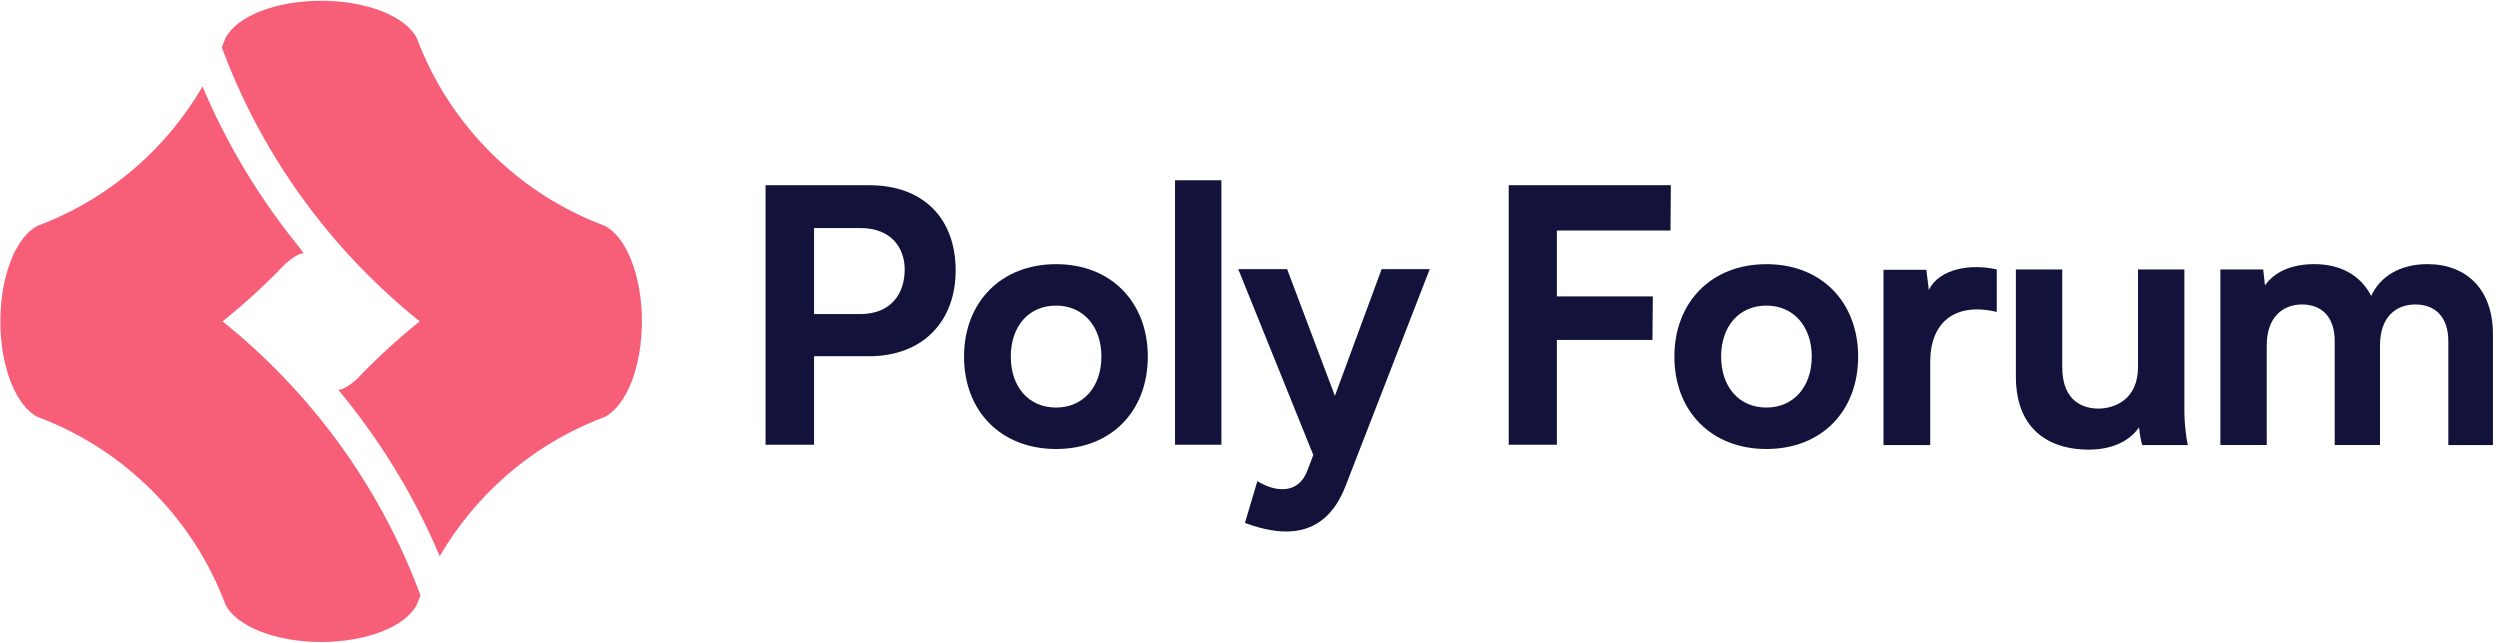
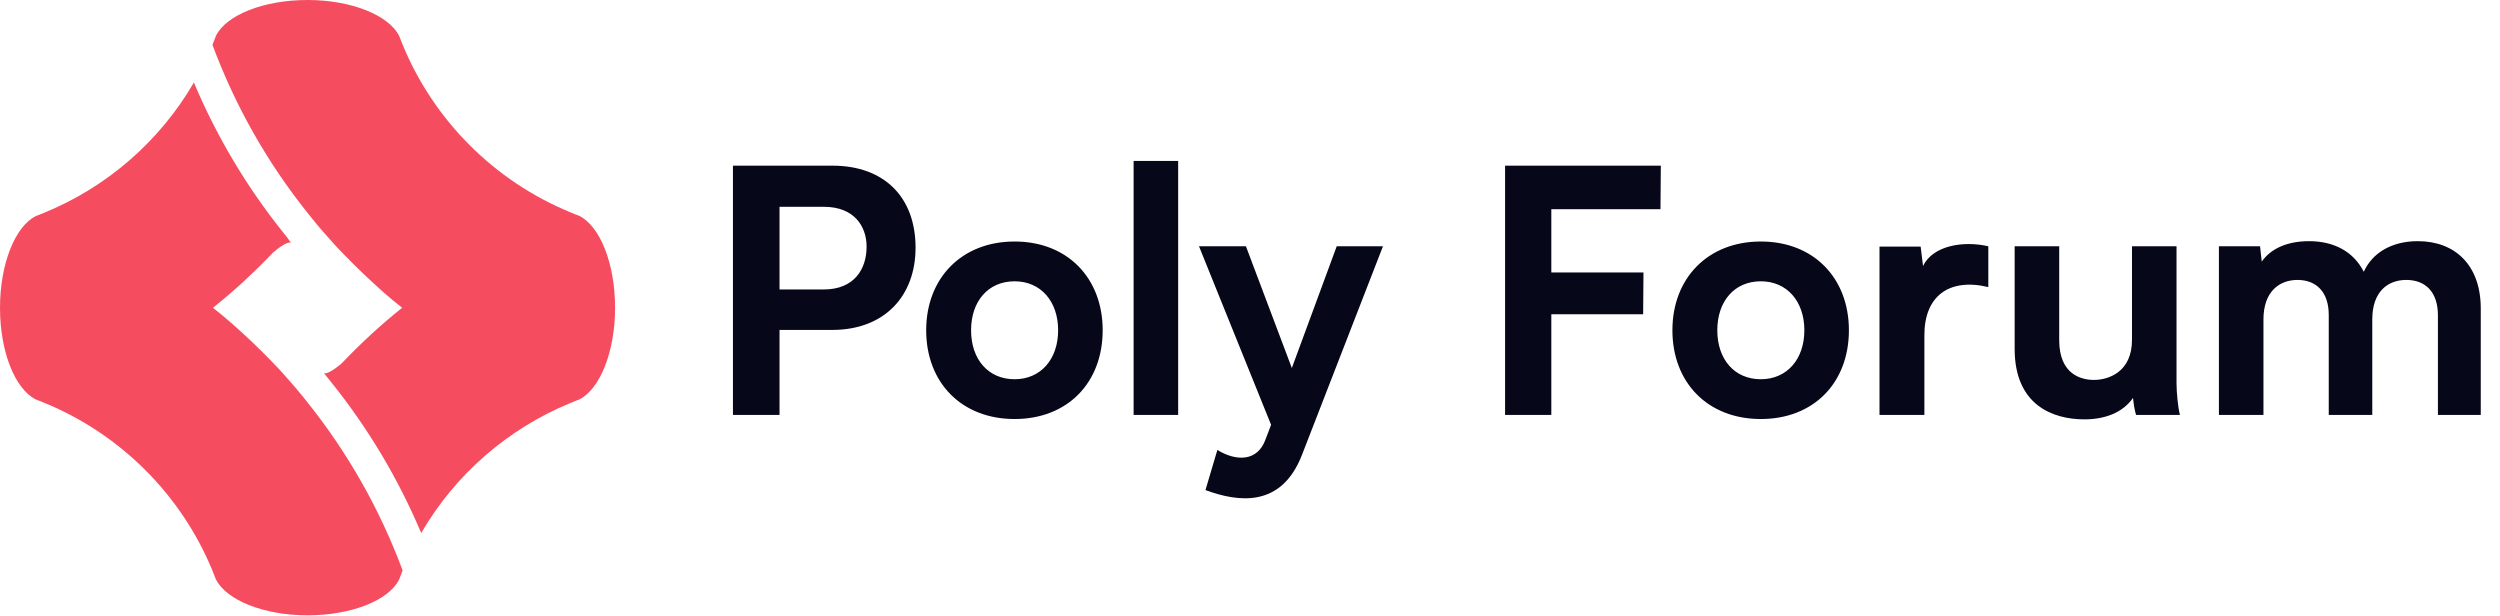
- <svg xmlns="http://www.w3.org/2000/svg" version="1.1" id="Artwork_1_" x="0px" y="0px" viewBox="0 0 7720.6 1985" style="enable-background:new 0 0 7720.6 1985;" xml:space="preserve">
-   <style type="text/css">
- 	.st0{fill:#F75E78;}
- 	.st1{fill:#12123A;}
- </style>
-   <g>
-     <g id="Ideogram">
-       <g>
-         <g>
-           <path class="st0" d="M1867.8,697.5c-10-3.7-20-7.7-29.9-11.7c-244.1-100.2-439.2-295.3-539.4-539.4c-3.9-9.5-7.7-19.1-11.3-28.8      h-0.1c-33.5-66.2-153-115.2-295.3-115.2S730,51.3,696.5,117.5h-0.2c-3.6,9.7-7.4,19.3-11.3,28.8      c73.2,197.6,177.4,380.1,306.8,541.6c8.4,10.5,17,21,25.6,31.3c8.6,10.3,17.4,20.6,26.2,30.8l0.1,0.1      c5.2,5.9,10.4,11.8,15.6,17.7c15.7,17.6,31.7,34.9,48,51.9l0,0c40.5,42.2,82.8,82.5,126.8,120.9l0,0      c20.3,17.7,41.1,35,62.1,51.9c-69.4,55.6-135,115.9-196.1,180.3c-22.5,18.8-48.7,35.4-56.5,29.7l13.8,16.7l12.3,15.3      c118.4,147.7,215.1,310,288.3,483.2c108.9-187.3,277.5-335.5,479.8-418.5c9.9-4.1,19.8-8,29.9-11.7      c65.9-33.8,114.7-153.1,114.7-295C1982.5,850.6,1933.7,731.3,1867.8,697.5z" />
-           <path class="st0" d="M966.1,1265.8c-8.6-10.3-17.4-20.6-26.2-30.8l-0.1-0.1c-5.2-5.9-10.4-11.8-15.6-17.7      c-15.7-17.6-31.7-34.9-48-51.9l0,0c-40.5-42.2-82.8-82.5-126.8-120.9l0,0c-20.3-17.7-41.1-35-62.1-51.9      c68.7-55,133.5-114.6,194.1-178.2c22.4-19.2,48.8-36.2,56.9-30.3L926,765.8l-12.3-15.3c-118.4-147.7-215.1-310-288.3-483.2      C516.5,454.5,347.9,602.7,145.6,685.8c-9.9,4.1-19.8,8-29.9,11.7C49.8,731.3,1.1,850.6,1.1,992.5s48.7,261.2,114.7,295      c10,3.7,20,7.7,29.9,11.7c244.1,100.2,439.2,295.3,539.4,539.4c3.9,9.5,7.7,19.1,11.3,28.8h0.1c33.5,66.2,153,115.2,295.3,115.2      s261.8-49,295.3-115.2h0.2c3.6-9.7,7.4-19.3,11.3-28.8c-73.2-197.6-177.4-380.1-306.8-541.6      C983.3,1286.5,974.8,1276.1,966.1,1265.8z" />
-         </g>
-       </g>
-     </g>
-     <g>
-       <g>
-         <path class="st1" d="M2951.3,835.5c0,155.3-99.5,264.6-267.9,264.6H2514v273.3h-149.8V572H2514h170.6     C2850.7,572,2951.3,673.6,2951.3,835.5z M2793.9,832.2c0-65.6-40.5-127.9-136.7-127.9H2514v265.7h142.1     C2753.4,969.9,2793.9,905.4,2793.9,832.2z" />
-         <path class="st1" d="M3261.5,815.8c170.6,0,283.2,118.1,283.2,285.4c0,168.4-112.6,285.4-283.2,285.4     c-170.6,0-284.3-117-284.3-285.4C2977.2,933.9,3090.9,815.8,3261.5,815.8z M3261.5,1258.6c84.2,0,139.9-64.5,139.9-157.4     c0-92.9-55.8-157.4-139.9-157.4c-85.3,0-139.9,64.5-139.9,157.4C3121.5,1194.1,3176.2,1258.6,3261.5,1258.6z" />
-         <path class="st1" d="M3628.7,556.7H3772v816.7h-143.2V556.7z" />
-         <path class="st1" d="M4415.4,831.1l-260.2,670.2c-66.7,172.7-206.6,152-310.5,113.7l38.3-129c59,36.1,129,39.4,155.3-35     l17.5-45.9l-231.8-574h150.9l147.6,391.4l144.3-391.4H4415.4z" />
-         <path class="st1" d="M4808,711.9v203.4h296.3l-1.1,134.5H4808v323.6h-148.7V572H4808H5160l-1.1,139.9H4808z" />
-         <path class="st1" d="M5455.2,815.8c170.6,0,283.2,118.1,283.2,285.4c0,168.4-112.6,285.4-283.2,285.4     c-170.6,0-284.3-117-284.3-285.4C5170.9,933.9,5284.6,815.8,5455.2,815.8z M5455.2,1258.6c84.2,0,139.9-64.5,139.9-157.4     c0-92.9-55.8-157.4-139.9-157.4c-85.3,0-139.9,64.5-139.9,157.4C5315.2,1194.1,5369.9,1258.6,5455.2,1258.6z" />
-         <path class="st1" d="M6166.5,832.1v131.2c-129-30.6-205.5,31.7-205.5,154.2v256.9h-144.3V833.2h132.3l7.7,62.3     C5988.3,829.9,6085.6,813.5,6166.5,832.1z" />
-         <path class="st1" d="M6615.7,1374.4c-4.4-14.2-7.7-33.9-9.8-54.7c-32.8,47-89.7,68.9-156.3,68.9c-101.7,0-224.1-45.9-224.1-226.3     V832.1h143.2v301.8c0,111.5,72.2,127.9,111.5,127.9c47,0,122.5-25.1,122.5-129V832.1h143.2v441.7c0,26.2,4.4,75.4,10.9,100.6     H6615.7z" />
-         <path class="st1" d="M7698.8,1032.2v342.2H7561V1054c0-75.4-40.5-113.7-101.7-113.7c-59,0-109.3,37.2-109.3,126.8v307.2h-139.9     v-321.4c0-73.3-39.4-112.6-100.6-112.6c-59,0-109.3,38.3-109.3,126.8v307.2h-143.2V832.1h132.3l5.5,49.2     c30.6-43.7,85.3-65.6,152-65.6c80.9,0,143.2,33.9,176,98.4c27.3-60.1,88.6-98.4,173.8-98.4     C7615.7,815.7,7698.8,892.2,7698.8,1032.2z" />
-       </g>
-     </g>
-   </g>
+ <svg xmlns="http://www.w3.org/2000/svg" width="8012" height="1972" viewBox="0 0 8012 1972" fill="none">
+   <path d="M1857.24 692.086C1847.55 688.362 1837.12 684.638 1827.44 680.168C1584.57 580.34 1390.13 385.9 1290.31 143.036C1286.58 133.351 1282.86 123.666 1279.13 114.726C1245.61 49.168 1127.16 0 985.609 0C844.063 0 724.866 48.423 692.087 114.726C688.362 124.411 684.637 134.097 680.912 143.782C753.92 340.457 857.473 522.231 986.354 683.147C994.549 693.577 1003.49 704.006 1011.68 714.436C1019.88 724.866 1028.82 735.296 1037.76 744.981C1042.97 750.941 1048.19 756.9 1053.4 762.86C1069.05 780.739 1084.69 797.875 1101.08 814.264C1141.31 855.983 1183.77 896.212 1226.98 934.951C1247.1 952.83 1267.96 969.964 1288.82 986.354C1219.53 1041.48 1154.72 1101.83 1093.63 1165.9C1071.28 1184.52 1045.21 1200.91 1037.76 1195.69L1051.17 1212.08L1063.09 1226.98C1180.79 1373.74 1276.9 1535.41 1349.9 1708.24C1457.93 1522 1626.29 1374.49 1827.44 1291.8C1837.12 1288.07 1846.81 1283.6 1857.24 1279.88C1922.8 1246.35 1971.22 1127.16 1971.22 986.354C1971.22 844.062 1922.8 725.611 1857.24 692.086Z" fill="#F64C60" />
+   <path d="M959.535 1257.53C950.596 1247.1 942.401 1236.67 933.461 1226.98C928.246 1221.02 923.031 1215.06 917.816 1209.1C902.172 1191.22 886.527 1174.09 870.138 1157.7C829.909 1115.98 787.445 1075.75 744.236 1037.76C724.121 1019.88 703.262 1002.74 682.402 986.353C750.941 931.969 815.009 872.37 875.352 809.047C897.702 789.677 924.521 772.544 932.716 778.504L920.051 760.623L908.132 745.723C790.425 598.962 694.322 437.302 621.314 264.467C513.292 450.712 344.926 598.217 143.781 680.91C134.097 684.635 124.412 689.106 113.982 692.831C48.424 726.355 0 845.551 0 986.353C0 1127.9 48.424 1246.35 113.982 1279.88C123.667 1283.6 134.097 1287.32 143.781 1291.79C386.645 1391.62 581.085 1586.06 680.912 1828.93C684.637 1838.61 688.362 1848.3 692.087 1857.24C725.611 1922.79 844.063 1971.96 985.61 1971.96C1127.16 1971.96 1246.35 1923.54 1279.13 1857.24C1282.86 1847.55 1286.58 1837.87 1290.31 1828.18C1217.3 1631.51 1113.75 1449.73 984.865 1288.82C976.67 1278.39 968.475 1267.96 959.535 1257.53Z" fill="#F64C60" />
+   <path d="M2668.28 530.951C2833.93 530.951 2934.2 632.307 2934.2 793.605C2934.2 948.363 2835.02 1057.35 2667.19 1057.35H2498.26V1329.81H2348.95V530.951H2498.26H2668.28ZM2639.94 927.656C2736.94 927.656 2777.26 863.355 2777.26 790.335C2777.26 724.944 2736.94 662.823 2641.03 662.823H2498.26V927.656H2639.94ZM2968.24 1058.44C2968.24 891.691 3081.58 773.988 3251.6 773.988C3421.62 773.988 3533.87 891.691 3533.87 1058.44C3533.87 1226.27 3421.62 1342.89 3251.6 1342.89C3081.58 1342.89 2968.24 1226.27 2968.24 1058.44ZM3112.1 1058.44C3112.1 1151.08 3166.59 1215.38 3251.6 1215.38C3335.52 1215.38 3391.1 1151.08 3391.1 1058.44C3391.1 965.801 3335.52 901.5 3251.6 901.5C3166.59 901.5 3112.1 965.801 3112.1 1058.44ZM3633 1329.81V515.693H3775.77V1329.81H3633ZM4283.93 789.245H4432.14L4172.76 1457.32C4106.28 1629.52 3966.78 1608.81 3863.24 1570.67L3901.39 1442.06C3960.24 1478.03 4029.99 1481.3 4056.15 1407.19L4073.58 1361.42L3842.54 789.245H3992.94L4140.07 1179.41L4283.93 789.245ZM5321.52 670.452H4971.68V873.164H5267.03L5265.94 1007.22H4971.68V1329.81H4823.46V530.951H4971.68H5322.61L5321.52 670.452ZM5359.73 1058.44C5359.73 891.691 5473.08 773.988 5643.09 773.988C5813.11 773.988 5925.37 891.691 5925.37 1058.44C5925.37 1226.27 5813.11 1342.89 5643.09 1342.89C5473.08 1342.89 5359.73 1226.27 5359.73 1058.44ZM5503.59 1058.44C5503.59 1151.08 5558.09 1215.38 5643.09 1215.38C5727.01 1215.38 5782.6 1151.08 5782.6 1058.44C5782.6 965.801 5727.01 901.5 5643.09 901.5C5558.09 901.5 5503.59 965.801 5503.59 1058.44ZM6162.91 852.457C6194.52 787.066 6291.51 770.718 6372.16 789.245V920.027C6243.56 889.512 6167.27 951.633 6167.27 1073.7V1329.81H6023.41V790.335H6155.28L6162.91 852.457ZM6986.25 1329.81H6845.66C6841.3 1315.64 6838.03 1296.03 6835.85 1275.32C6803.15 1322.18 6746.48 1343.98 6680 1343.98C6578.64 1343.98 6456.58 1298.2 6456.58 1118.38V789.245H6599.35V1090.04C6599.35 1201.21 6671.28 1217.56 6710.52 1217.56C6757.38 1217.56 6832.58 1192.49 6832.58 1088.95V789.245H6975.35V1229.54C6975.35 1255.7 6979.71 1304.74 6986.25 1329.81ZM7748.72 772.898C7867.51 772.898 7950.34 849.187 7950.34 988.688V1329.81H7813.02V1010.48C7813.02 935.285 7772.69 897.141 7711.66 897.141C7652.81 897.141 7602.68 934.195 7602.68 1023.56V1329.81H7463.18V1009.39C7463.18 936.375 7423.94 897.141 7362.91 897.141C7304.06 897.141 7253.93 935.285 7253.93 1023.56V1329.81H7111.16V789.245H7243.03L7248.48 838.289C7278.99 794.695 7333.48 772.898 7399.97 772.898C7480.61 772.898 7542.74 806.683 7575.43 870.984C7602.68 811.042 7663.71 772.898 7748.72 772.898Z" fill="#060819" />
</svg>
